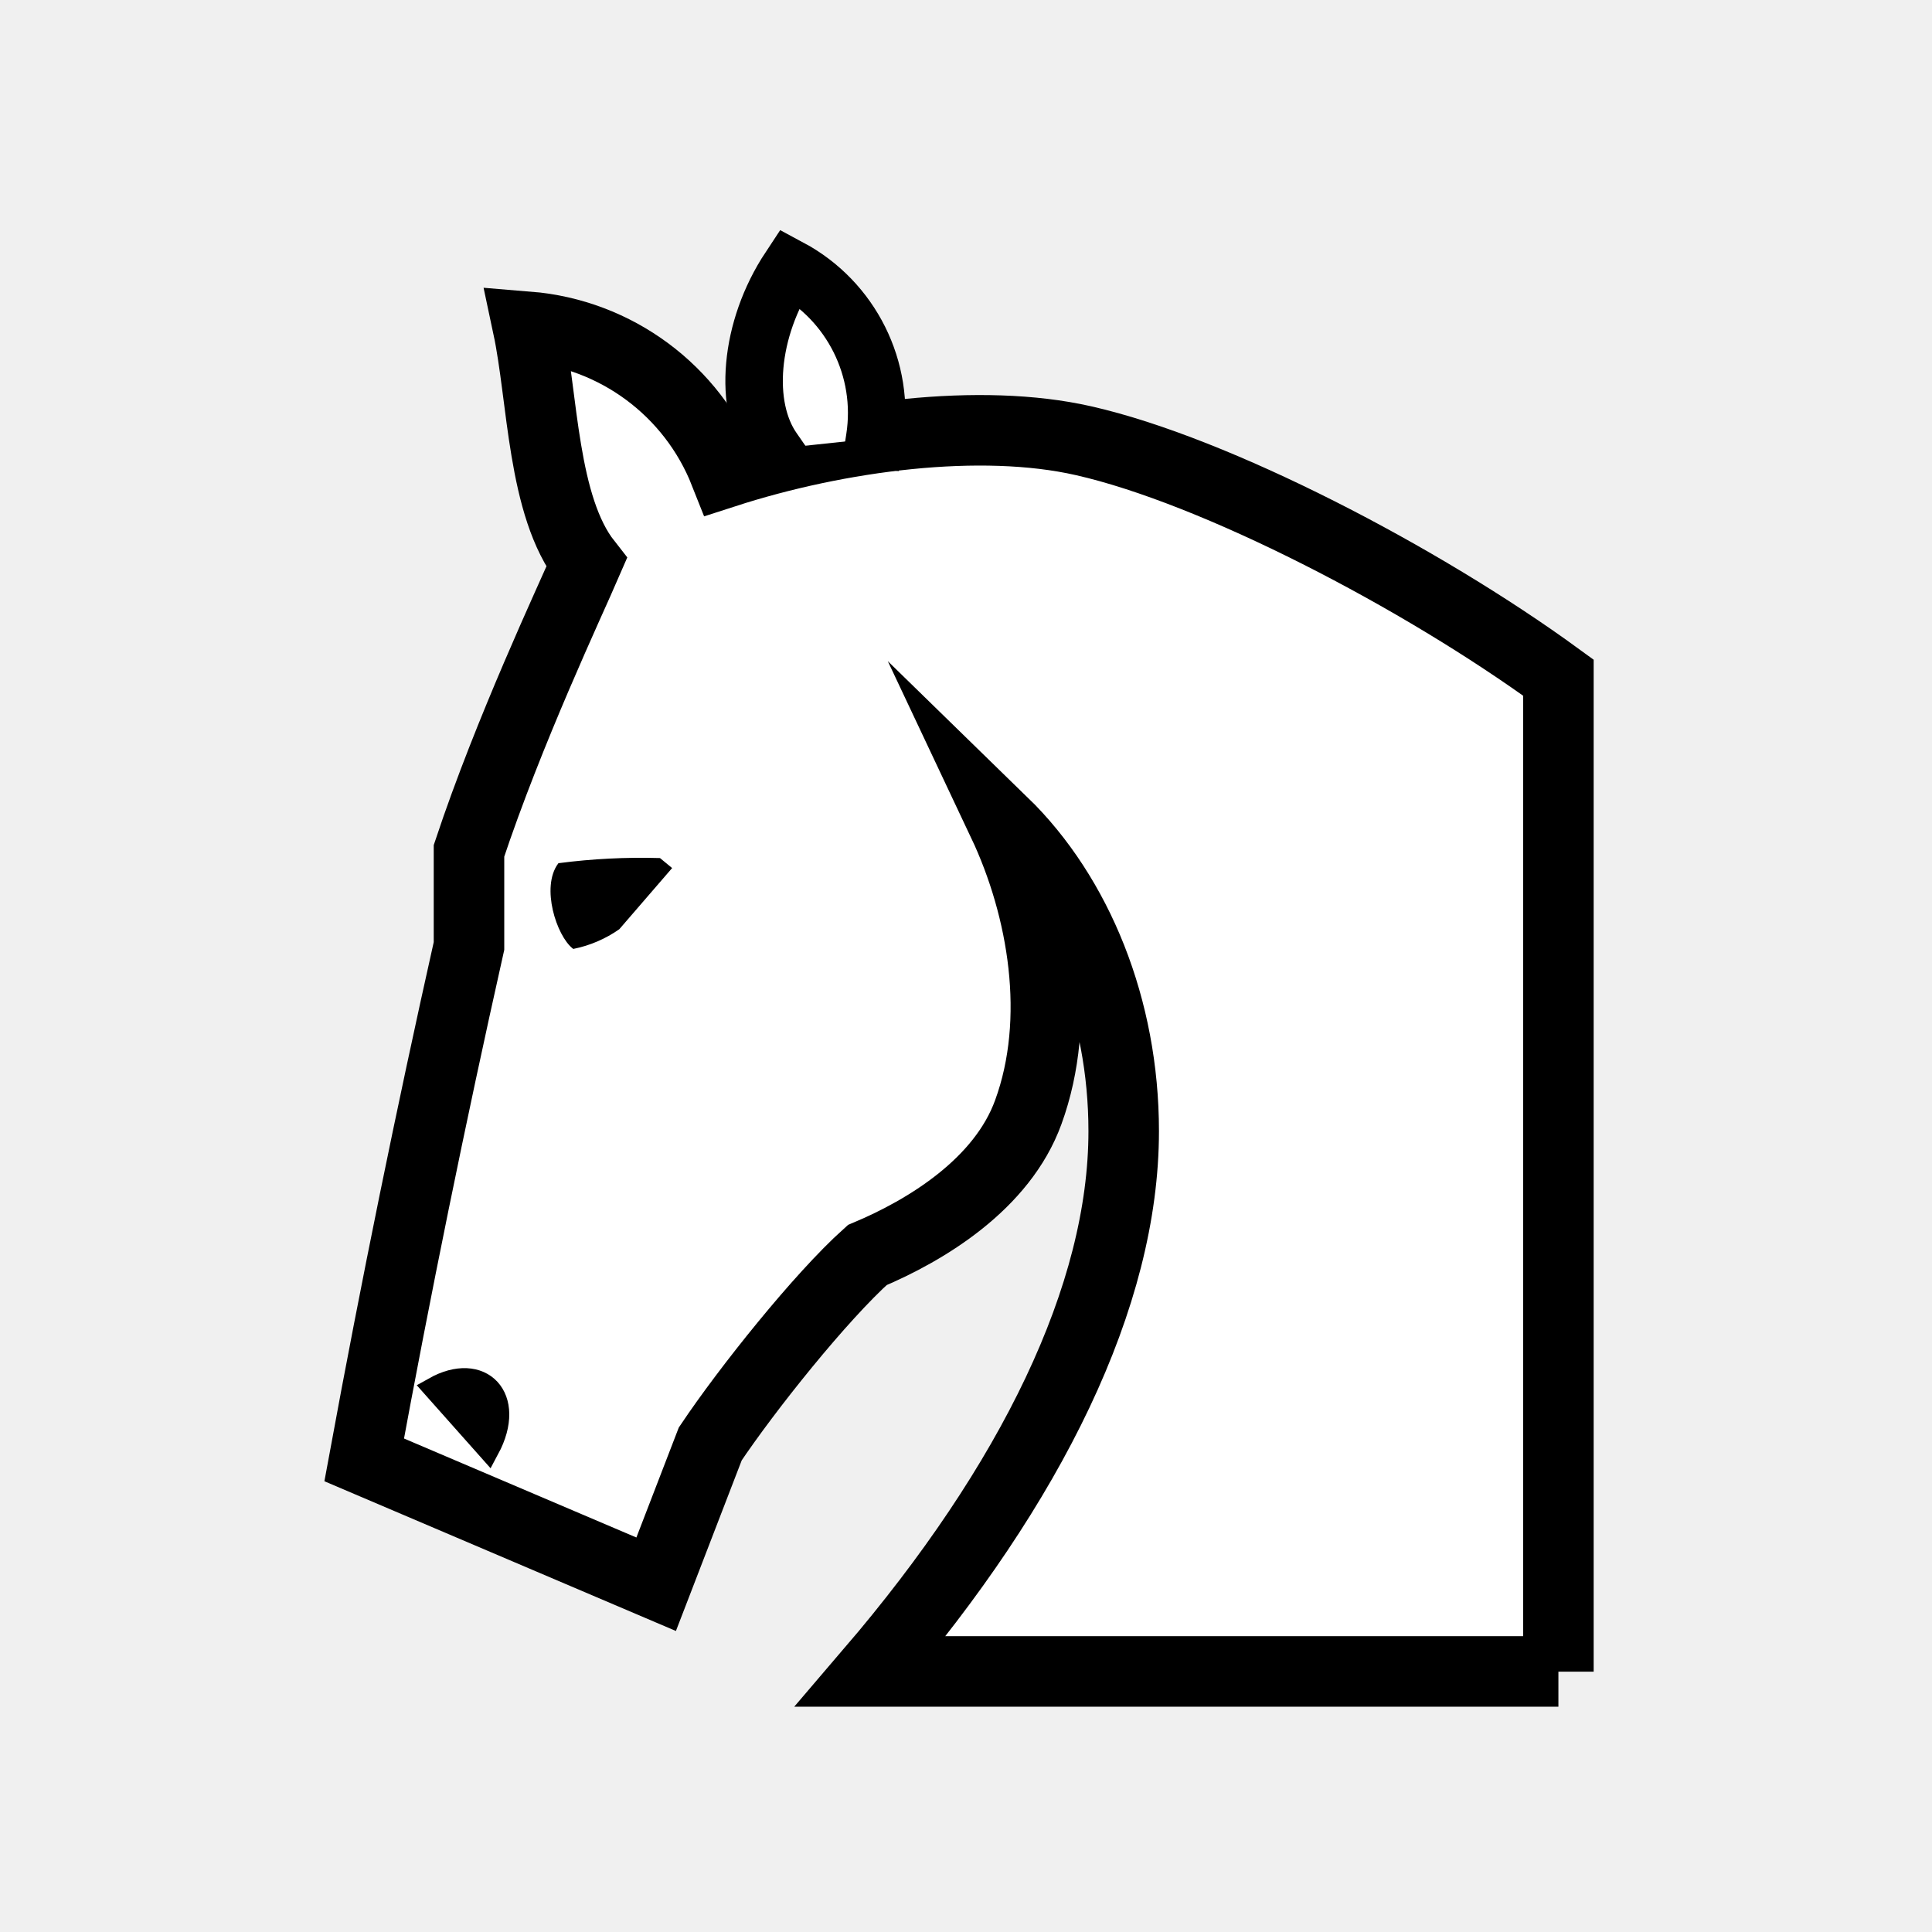
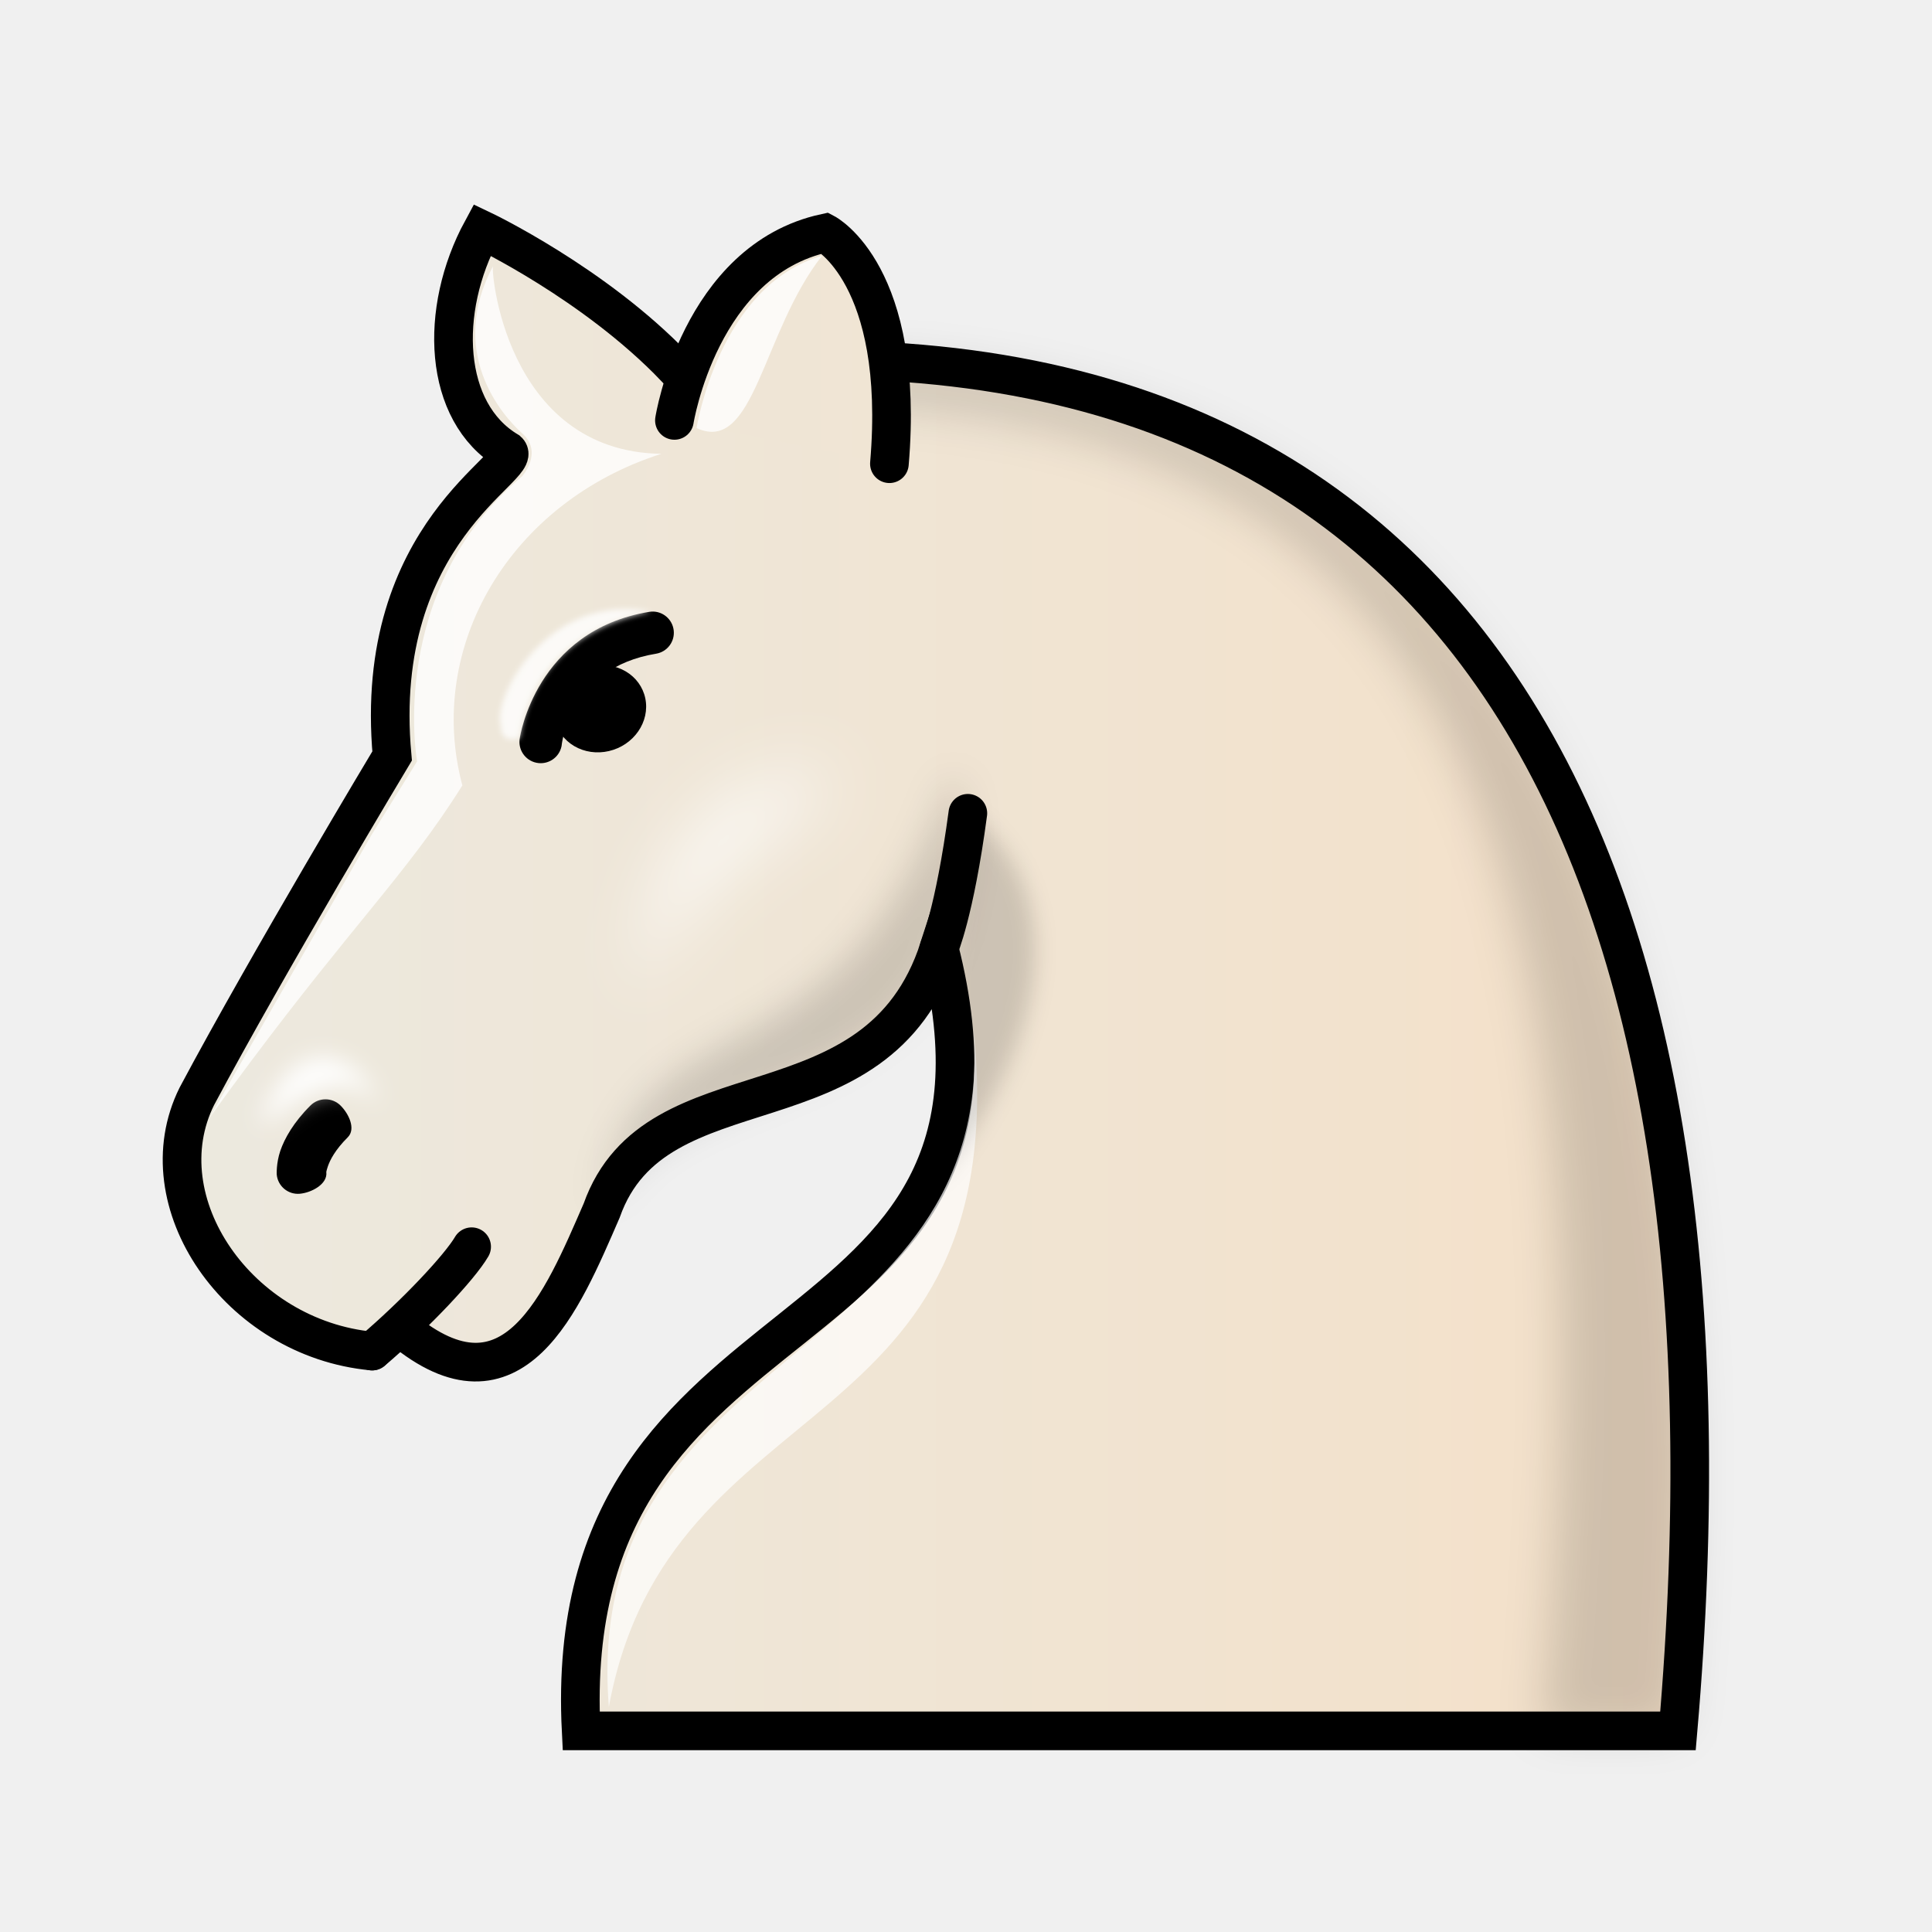
- <svg xmlns="http://www.w3.org/2000/svg" viewBox="0 0 800 800">
-   <g stroke="#000" stroke-miterlimit="10">
-     <path fill="#fff" stroke-linecap="round" stroke-width="29.2" d="M645.3 692.2V280.6C588 238.8 503 194.8 448.7 182.5c-42.6-9.7-101.3-2.1-148.6 13.2a96 96 0 0 0-81.5-60.4c6.3 29.6 5.9 74.3 24.3 97.7-7 16.2-32.1 69.4-48.7 119.3v39.4a5617.5 5617.5 0 0 0-43.4 212.8L271.7 656l22.4-58.1c15.2-22.7 45.7-60.9 65-78.2 24.5-10.3 55.9-29.4 66.7-59.2 14-38.4 6.3-84.3-10.5-119.9 31 30.2 50 77 50 127.8 0 68.1-38.1 145.9-104.7 223.7h284.7z" />
-     <path stroke-width="9.2" d="M179.8 574.8c19.4-10.9 33.9 3.8 22.4 25.2z" />
-     <path d="M231.5 357.9c-7 9.5-.6 29.3 6 34.5a50 50 0 0 0 18.6-8l21.5-24.9-4.5-3.7a264 264 0 0 0-41.6 2.1z" />
-     <path fill="#fff" stroke-linecap="square" stroke-width="23.8" d="M320 186c-12.4-17.9-9.8-49.7 7-75.1a68.2 68.2 0 0 1 35.2 70.6" />
-   </g>
+ <svg xmlns="http://www.w3.org/2000/svg" xmlns:xlink="http://www.w3.org/1999/xlink" fill-rule="evenodd" clip-rule="evenodd" image-rendering="optimizeQuality" shape-rendering="geometricPrecision" text-rendering="geometricPrecision" viewBox="0 1.5 50 50">
+   <defs>
+     <filter id="c" width="1.128" height="1.077" x="-.064" y="-.038" color-interpolation-filters="sRGB">
+       <feGaussianBlur stdDeviation=".57" />
+     </filter>
+     <filter id="e" width="1.469" height="1.834" x="-.234" y="-.417" color-interpolation-filters="sRGB">
+       <feGaussianBlur stdDeviation=".299" />
+     </filter>
+     <filter id="f" width="1.238" height="1.198" x="-.119" y="-.099" color-interpolation-filters="sRGB">
+       <feGaussianBlur stdDeviation=".467" />
+     </filter>
+     <filter id="g" width="1.089" height="1.104" x="-.045" y="-.052" color-interpolation-filters="sRGB">
+       <feGaussianBlur stdDeviation=".073" />
+     </filter>
+     <filter id="h" width="1.641" height="1.823" x="-.321" y="-.411" color-interpolation-filters="sRGB">
+       <feGaussianBlur stdDeviation="1.013" />
+     </filter>
+     <filter id="i" width="1.479" height="1.139" x="-.239" y="-.07" color-interpolation-filters="sRGB">
+       <feGaussianBlur stdDeviation=".279" />
+     </filter>
+     <linearGradient id="a" x1="9.241" x2="40.761" y1="27.266" y2="27.266" gradientTransform="matrix(.98495 0 0 .98605 .376 .641)" gradientUnits="userSpaceOnUse">
+       <stop offset="0" stop-color="#ece9df" />
+       <stop offset="1" stop-color="#f4e0c8" />
+     </linearGradient>
+     <linearGradient xlink:href="#a" id="b" x1="-736.5" x2="-696.5" y1="-367.96" y2="-367.96" gradientTransform="matrix(.99995 0 0 .99606 740.69 393.31)" gradientUnits="userSpaceOnUse" />
+     <linearGradient xlink:href="#a" id="d" x1="-116.32" x2="-77.199" y1="299.9" y2="299.9" gradientTransform="matrix(1.1045 0 0 1.0827 130.81 -314.94)" gradientUnits="userSpaceOnUse" />
+   </defs>
+   <path fill="url(#b)" stroke="#000" stroke-dashoffset="1.852" stroke-linecap="round" d="M10.393 35.883c2.887 2.407 4.157-.702 5.178-3.053 1.398-3.953 7.128-1.826 8.733-6.795 2.83 11.085-9.865 8.393-9.264 20.26h28.386c1.913-22.102-5.002-37.42-25.957-35.287-2.083-2.176-4.992-3.558-4.992-3.558-1.13 2.085-1.012 4.716.667 5.722.439.4-3.527 2.078-2.996 7.892 0 0-3.192 5.317-5.055 8.811-1.356 2.732 1.074 6.265 4.536 6.59" />
+   <path d="M16.859 17.328a.472.472 0 0 0-.053.006c-2.943.479-3.352 3.258-3.352 3.258a.55.55 0 0 0 1.079.218s.172-2.023 2.451-2.393a.549.549 0 0 0-.125-1.089" color="#000" style="font-feature-settings:normal;font-variant-alternates:normal;font-variant-caps:normal;font-variant-east-asian:normal;font-variant-ligatures:normal;font-variant-numeric:normal;font-variant-position:normal;font-variation-settings:normal;inline-size:0;isolation:auto;mix-blend-mode:normal;shape-margin:0;shape-padding:0;text-decoration-color:#000;text-decoration-line:none;text-decoration-style:solid;text-indent:0;text-orientation:mixed;text-transform:none;white-space:normal" />
+   <path d="M16.7 19.572a1.117 1.204 69.395 0 1-.943 1.366 1.117 1.204 69.395 0 1-1.401-.825 1.117 1.204 69.395 0 1 .943-1.366 1.117 1.204 69.395 0 1 1.401.825" paint-order="markers fill stroke" />
+   <path d="M8.419 29.95a.55.55 0 0 0-.384.16c-.438.436-.669.85-.78 1.172-.11.323-.093.617-.093.617a.55.55 0 0 0 .597.495c.304-.027.715-.248.687-.55 0 0-.014 0 .04-.162.056-.16.184-.42.514-.749.215-.214.028-.609-.188-.823a.552.552 0 0 0-.393-.16" color="#000" style="font-feature-settings:normal;font-variant-alternates:normal;font-variant-caps:normal;font-variant-east-asian:normal;font-variant-ligatures:normal;font-variant-numeric:normal;font-variant-position:normal;font-variation-settings:normal;inline-size:0;isolation:auto;mix-blend-mode:normal;shape-margin:0;shape-padding:0;text-decoration-color:#000;text-decoration-line:none;text-decoration-style:solid;text-indent:0;text-orientation:mixed;text-transform:none;white-space:normal" />
+   <path d="M-718.42-382.86c17.099.645 19.298 14.991 17.595 34.473h3.526c1.754-20.341-3.914-34.957-21.01-35.602z" filter="url(#c)" opacity=".15" transform="matrix(.99995 0 0 .99606 740.69 393.31)" />
+   <path fill="url(#d)" stroke="#000" stroke-linecap="round" d="M17.454 12.38s.652-4.143 3.9-4.848c0 0 2.08 1.085 1.664 5.969" paint-order="markers fill stroke" />
+   <path fill="none" stroke="#000" stroke-linecap="round" d="M12.206 33.765c-.306.526-1.452 1.747-2.575 2.701" />
+   <path fill="#fff" d="m5.427 30.42 4.195-7.324 1.172-1.892s-.797-4.414 2.719-7.38c0 0 .554-.615.003-1.107-.553-.492-1.936-2.128-.753-4.336-.077-.022.274 4.806 4.353 4.864-3.919 1.25-6.11 4.99-5.15 8.582-.736 1.173-1.458 2.08-2.375 3.208-.82 1.01-1.796 2.196-3.078 3.907-.34.454-.7.944-1.085 1.478z" opacity=".8" style="mix-blend-mode:normal" />
+   <path fill="#fff" d="M15.757 45.676c-.744-9.435 10.084-8.795 9.438-17.61 1.104 10.971-7.883 9.13-9.438 17.61" opacity=".7" />
+   <path fill="#fff" d="M-733.97-364.25c-.015.573 1.587-1.887 3.06-.439-.597-1.43-2.217-1.902-3.06.439" filter="url(#e)" transform="matrix(.99995 0 0 .99606 740.69 393.31)" />
+   <path fill="#fff" d="M18.027 12.578s.58-3.7 3.249-4.46c-1.554 1.972-1.745 5.155-3.249 4.46" opacity=".8" />
+   <path d="M-716.03-369.64c.405-1.184.326-3.052-.03-3.612-2.96 8.671-8.246 5.492-9.102 11.347 1.64-3.708 7.813-2.42 9.132-7.735" filter="url(#f)" opacity=".15" transform="matrix(.99995 0 0 .99606 740.69 393.31)" />
+   <path fill="#fff" d="M-723.87-377.47c-3.217.615-3.405 3.277-3.405 3.277s-.499.21-.49-.328c-.231-.688 1.215-3.475 3.895-2.949" filter="url(#g)" opacity=".8" transform="matrix(.99995 0 0 .99606 740.69 393.31)" />
+   <path fill="#fff" d="M-723.63-356.13c-6.532-.827-7.581 5.84-7.581 5.84 1.11-2.066 4.294-4.784 7.581-5.84" filter="url(#h)" transform="matrix(.76507 0 0 .92137 575.69 349.88)" />
+   <path fill="none" stroke="#000" stroke-linecap="round" stroke-linejoin="round" d="M24.304 26.035s.399-.909.744-3.487" />
+   <path d="M23.987 32.169c.364-.026 5.37-6.215 1.061-9.62l-.51 4.556c.107 1.682.437 3.359-.551 5.064" filter="url(#i)" opacity=".15" />
</svg>
